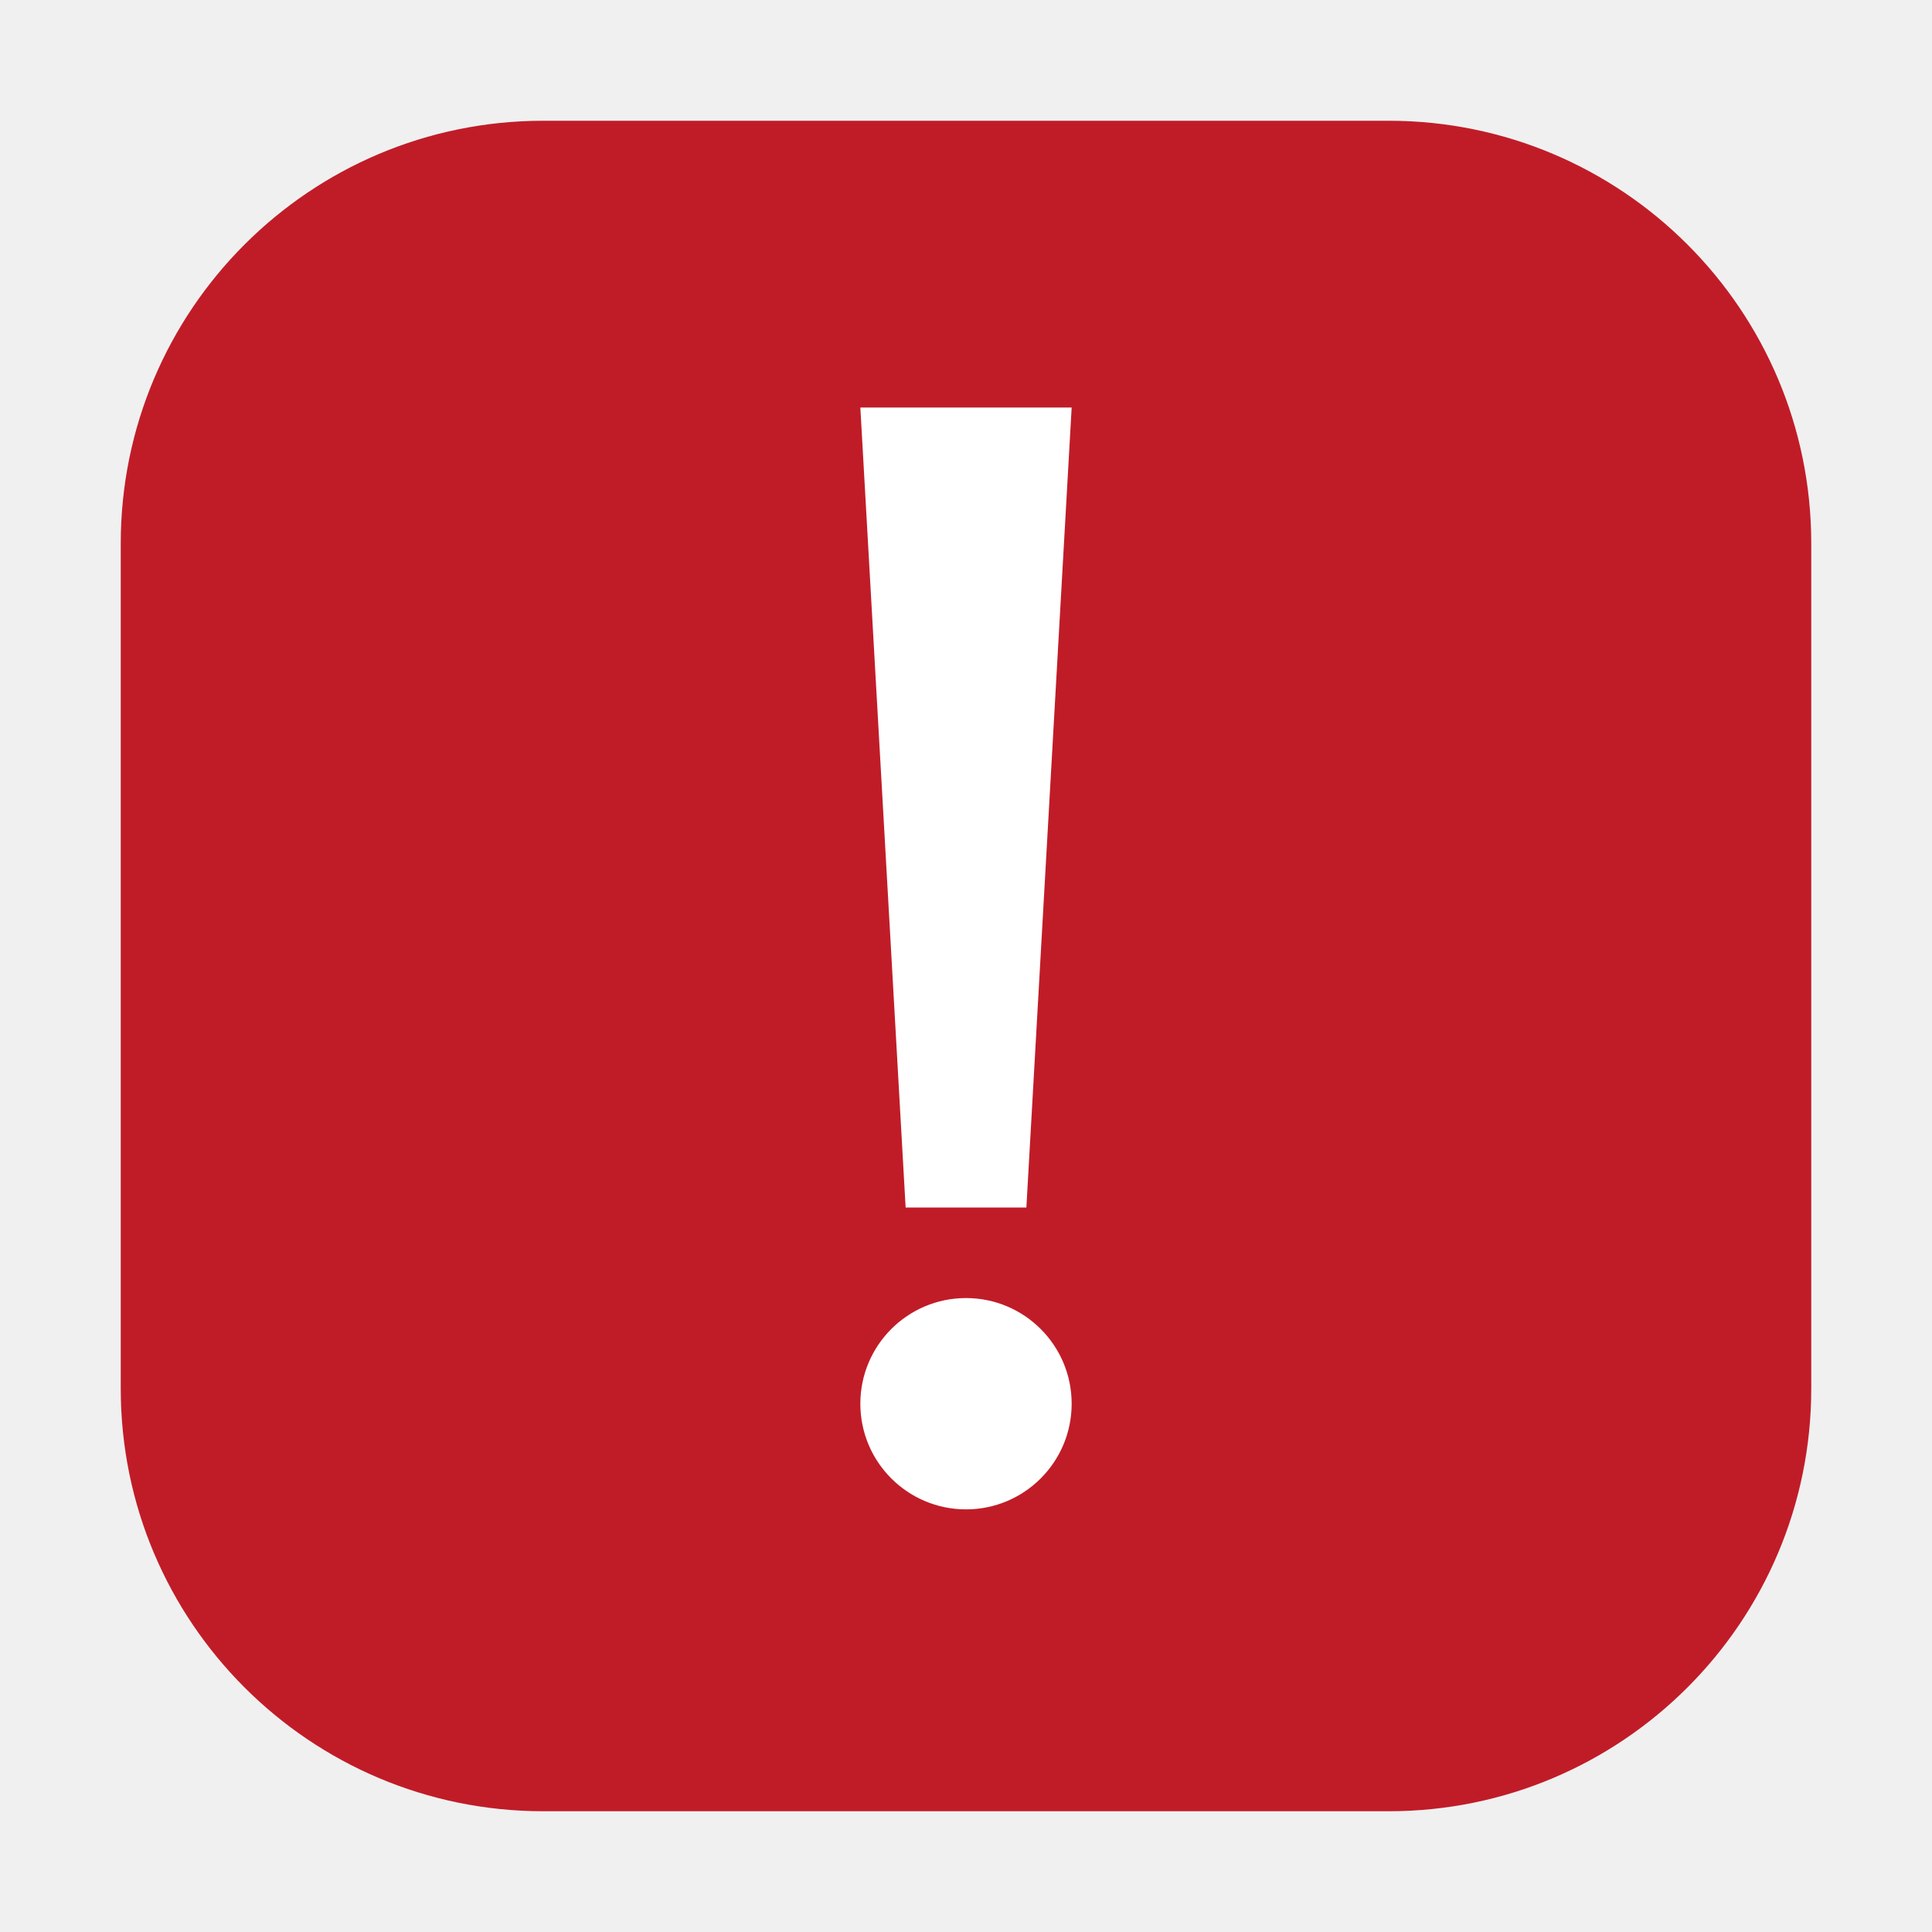
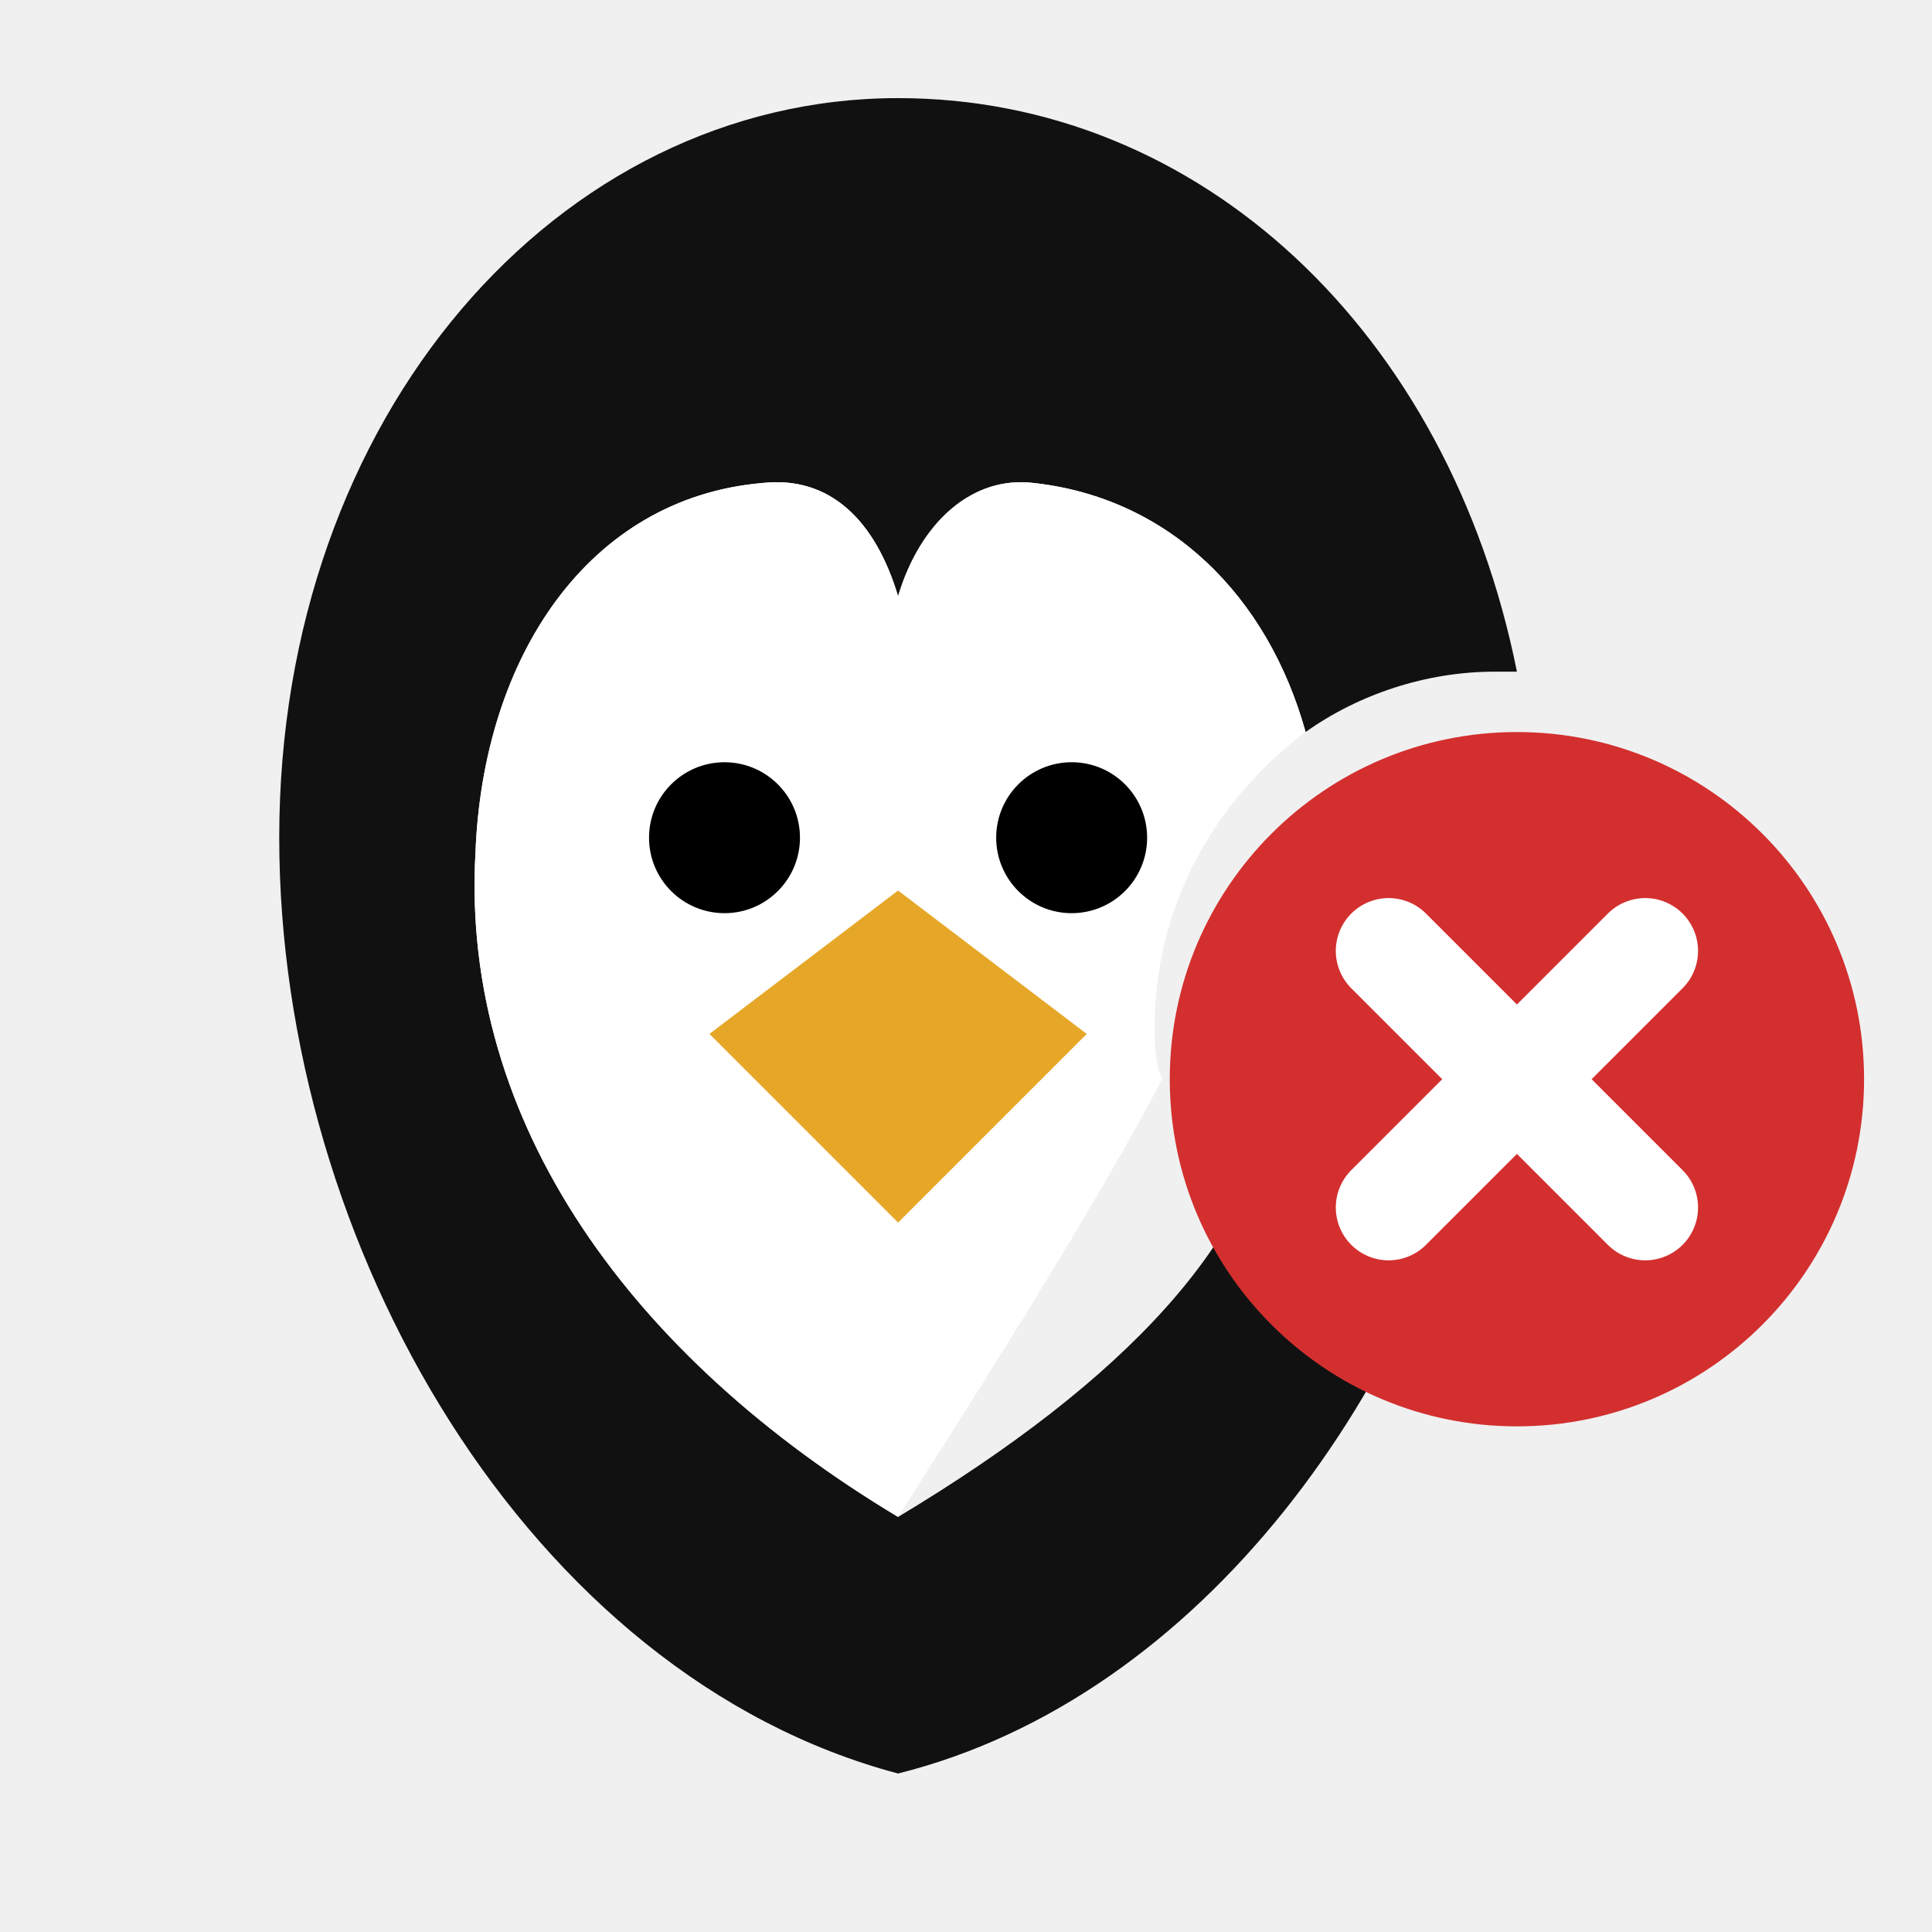
- <svg xmlns="http://www.w3.org/2000/svg" width="128" height="128" viewBox="0 0 128 128">
-   <rect x="8" y="8" width="112" height="112" rx="28" fill="#c01c28" />
-   <path d="M57 27h14l-3 53H60zm0 66a7 7 0 1 1 14 0 7 7 0 0 1-14 0z" fill="#fff" />
+ <svg xmlns="http://www.w3.org/2000/svg" viewBox="0 0 256 256">
+   <path fill="#111" d="M119 13c-45 0-82 42-82 98 0 54 33 111 82 124 40-10 70-51 79-95-9 4-19 6-29 4-2 20-20 39-50 57-35-21-58-52-56-88 1-26 15-47 38-49 9-1 15 5 18 15 3-10 10-16 18-15 18 2 31 15 36 33 7-5 16-8 25-8h3C192 44 159 13 119 13Z" />
+   <path fill="#fff" d="M119 201c-35-21-58-52-56-88 1-26 15-47 38-49 9-1 15 5 18 15 3-10 10-16 18-15 18 2 31 15 36 33-12 9-20 23-20 39 0 2 0 5 1 7-9 17-21 36-35 58Z" />
+   <circle cx="96" cy="111" r="10" />
+   <circle cx="142" cy="111" r="10" />
+   <path fill="#e6a728" d="m119 118 25 19-25 25-25-25Z" />
+   <circle cx="201" cy="143" r="46" fill="#d32f2f" />
+   <path stroke="#fff" stroke-width="14" stroke-linecap="round" d="m184 126 34 34m0-34-34 34" />
</svg>
